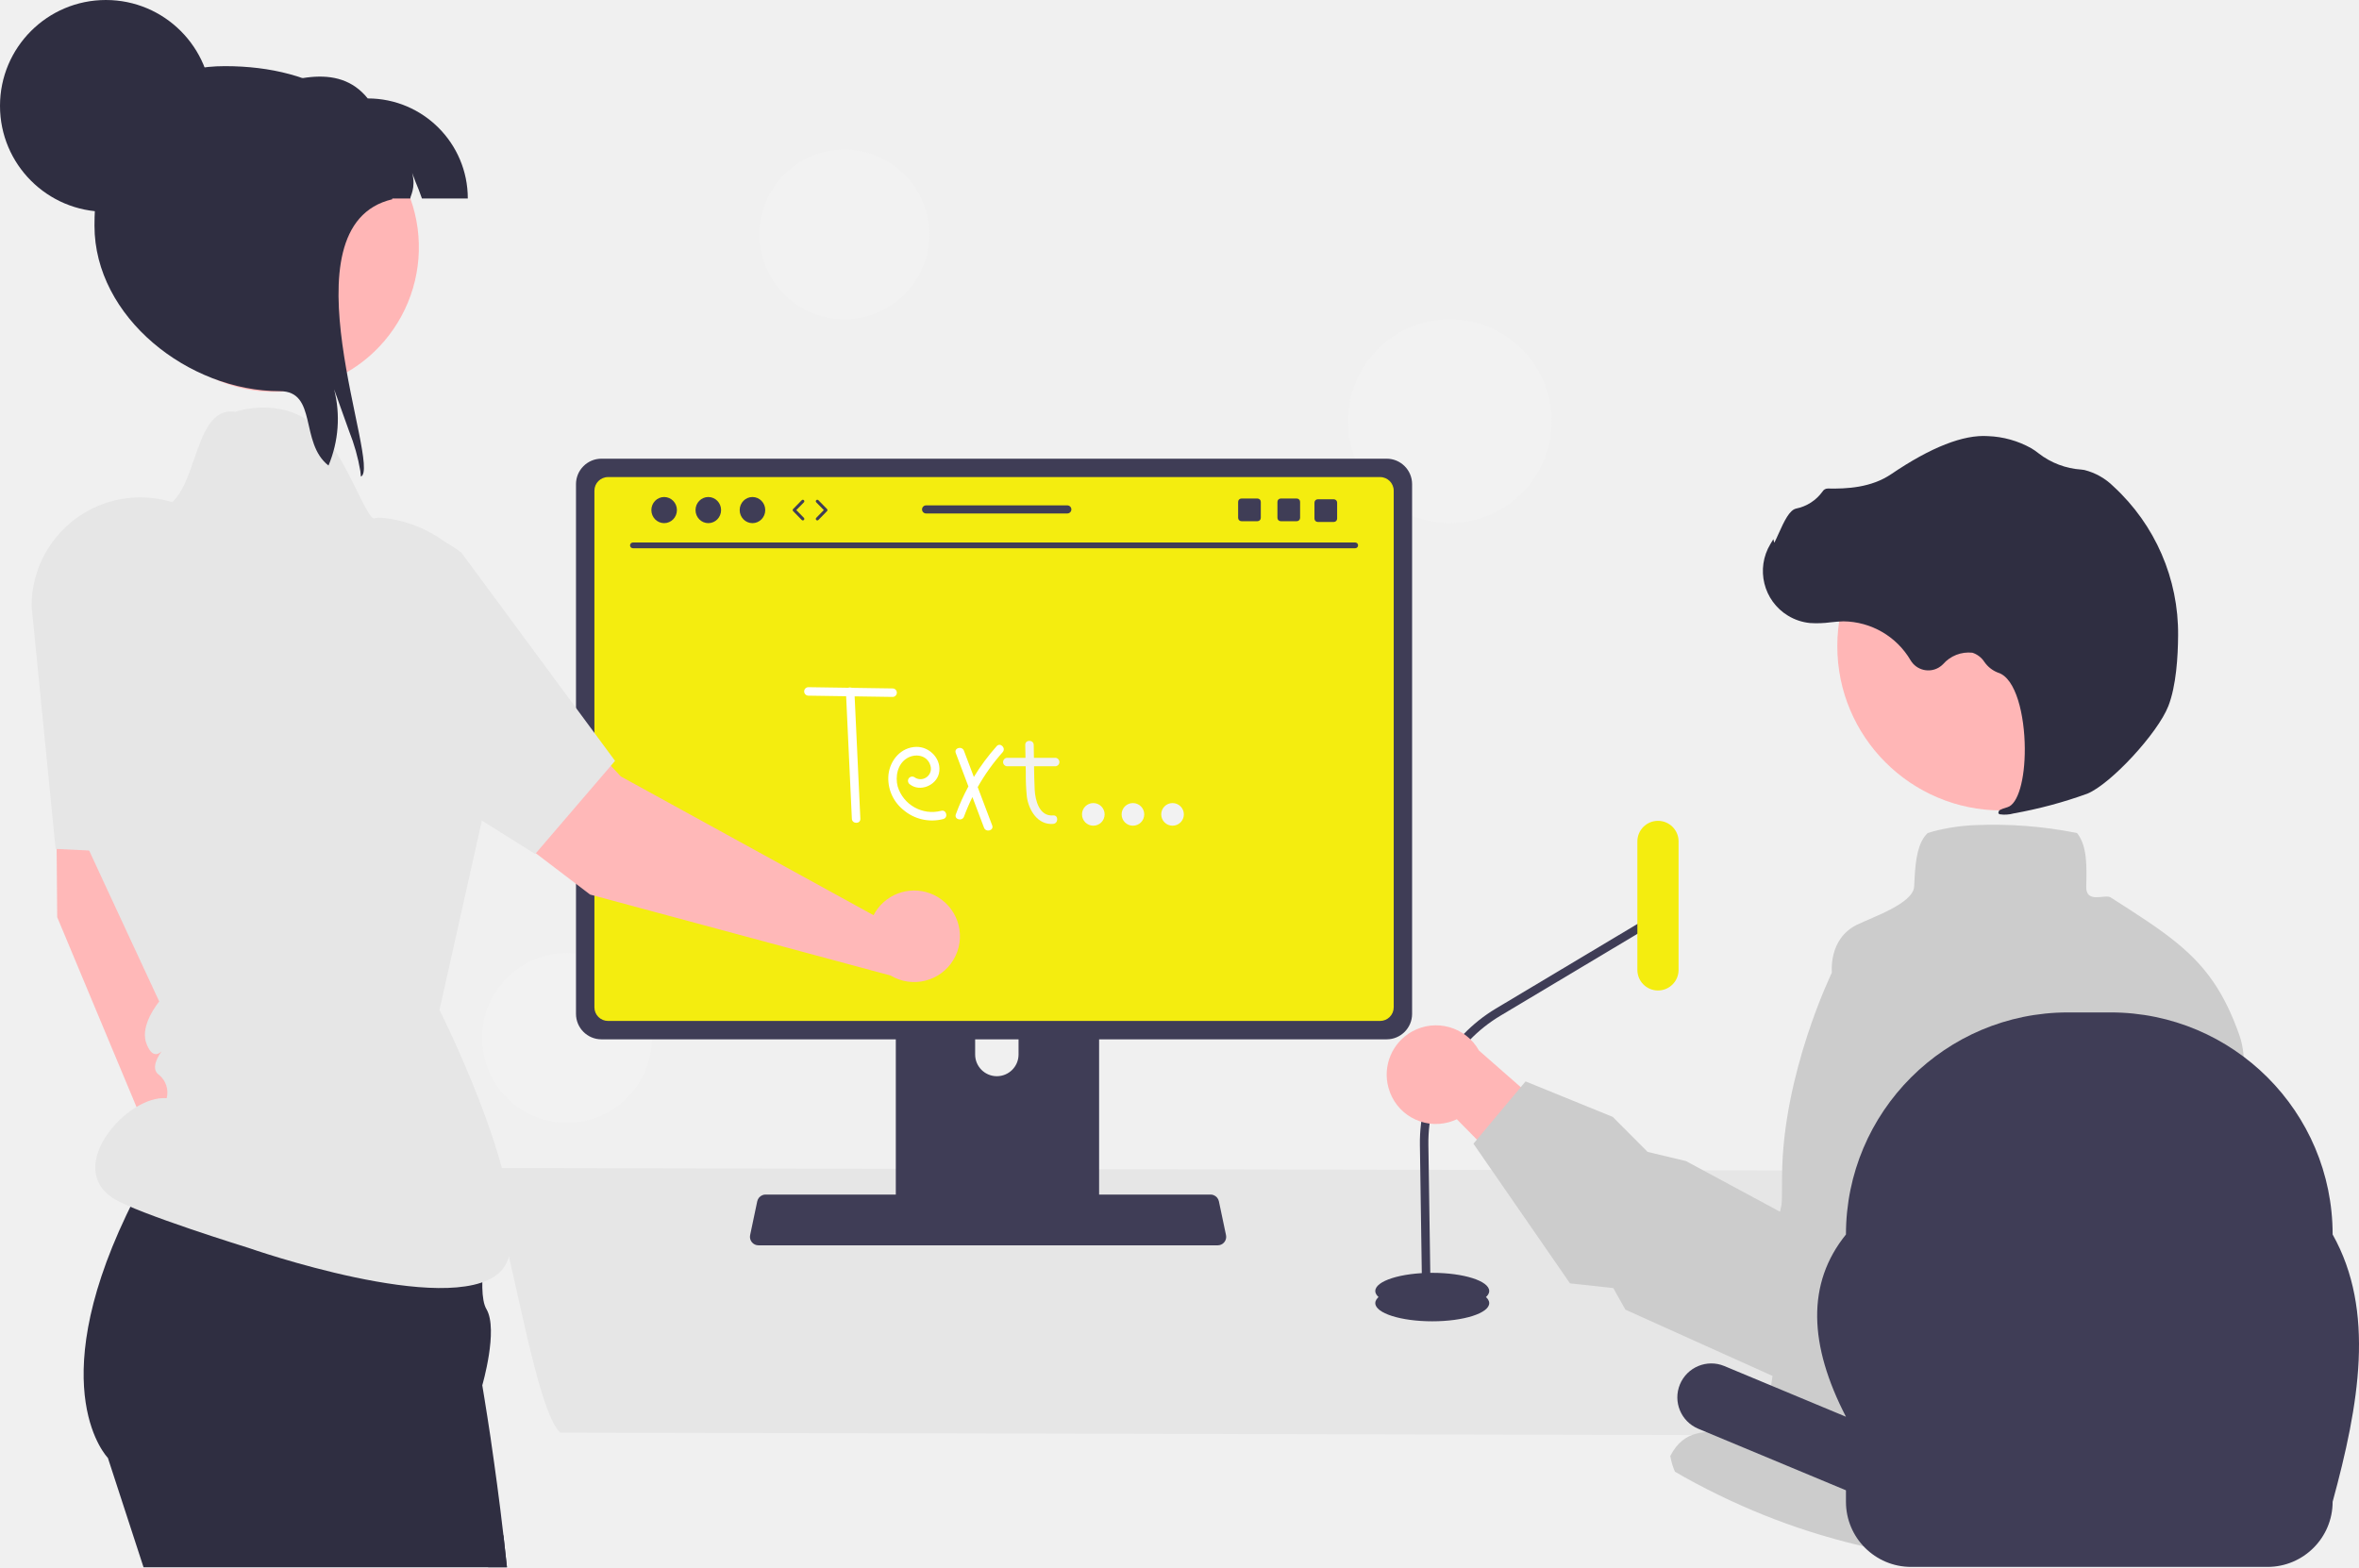
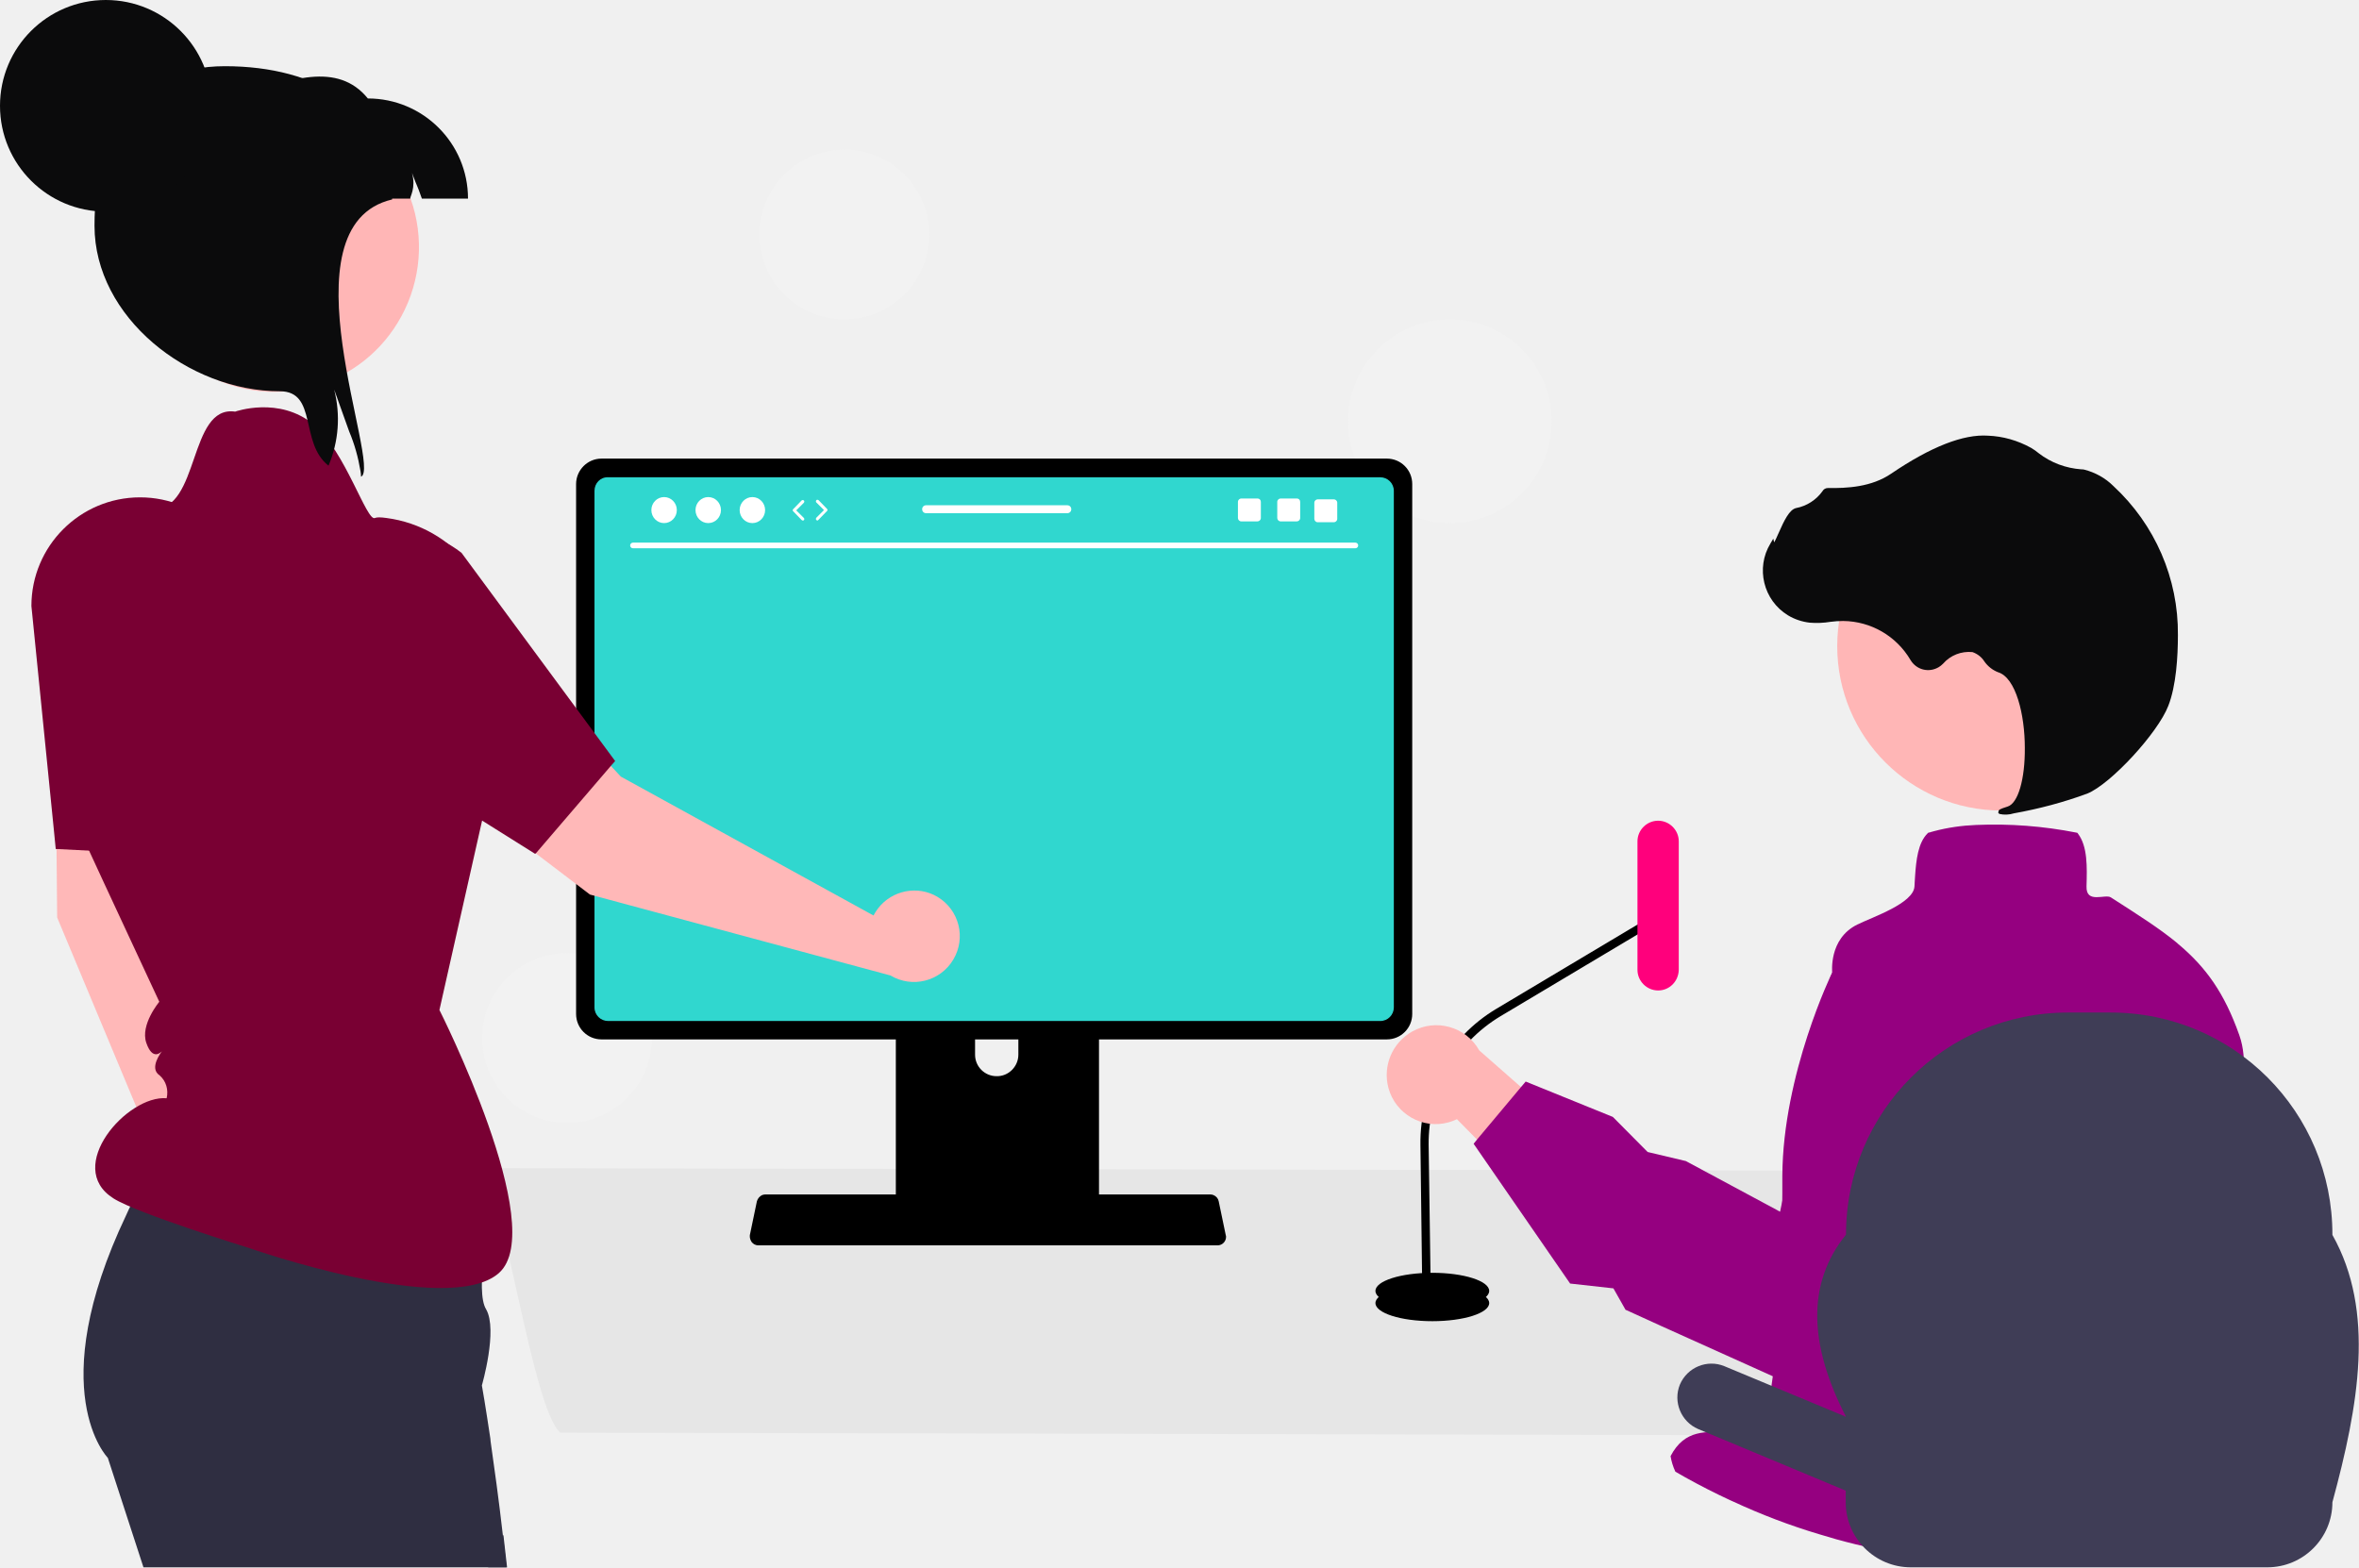
- <svg xmlns="http://www.w3.org/2000/svg" width="833.723" height="554" viewBox="0 0 833.723 554">
-   <circle cx="512.401" cy="148.87" r="36" fill="#f2f2f2" />
-   <circle cx="298.401" cy="82.87" r="30" fill="#f2f2f2" />
-   <circle cx="200.401" cy="366.87" r="30" fill="#f2f2f2" />
-   <path d="M169.909,412.87c8.69,10.3,18.09,84.556,28.12,93.536l470.58,1c10.03-8.98,19.43-83.236,28.12-93.536l-526.82-1Z" fill="#e6e6e6" />
-   <path d="M316.599,325.646v102.56h71.85v-102.56c.003-1.514-.983-2.853-2.43-3.3-.332-.11-.68-.164-1.03-.16h-64.92c-1.913-.004-3.466,1.544-3.47,3.457v.003Zm28.04,35.24c.039-4.236,3.505-7.638,7.741-7.599,4.181,.039,7.561,3.418,7.599,7.599v11.9c-.02,4.236-3.47,7.654-7.706,7.634-4.208-.02-7.614-3.426-7.634-7.634v-11.9Z" fill="#3f3d56" />
-   <path d="M203.569,171.126v187.26c.004,4.969,4.031,8.996,9,9H490.069c4.969-.004,8.996-4.031,9-9V171.126c-.012-4.964-4.036-8.984-9-8.99H212.569c-4.964,.006-8.988,4.026-9,8.99Z" fill="#3f3d56" />
-   <path d="M210.079,173.456v182.62c.005,2.655,2.155,4.805,4.81,4.81H487.759c2.655-.005,4.805-2.155,4.81-4.81V173.456c-0-2.658-2.152-4.814-4.81-4.82H214.889c-2.658,.006-4.81,2.162-4.81,4.82Z" fill="#f4ed0f" />
-   <path d="M265.719,439.086c.563,.706,1.418,1.115,2.32,1.11h162.34c1.65-.002,2.986-1.341,2.984-2.991-0-.205-.022-.409-.064-.609l-2.52-11.97c-.212-.992-.912-1.809-1.86-2.17-.338-.133-.697-.2-1.06-.2h-157.31c-.363-0-.722,.068-1.06,.2-.948,.361-1.648,1.178-1.86,2.17l-2.52,11.97c-.182,.88,.042,1.794,.61,2.49Z" fill="#3f3d56" />
-   <path d="M223.662,193.792h255.323c.561-.012,1.005-.477,.993-1.037-.012-.544-.45-.981-.993-.993H223.662c-.561,.012-1.005,.477-.993,1.037,.012,.544,.45,.981,.993,.993Z" fill="#3f3d56" />
-   <path d="M795.943,392.196c-.02-.05-.03-.09-.05-.13-.386-1.04-.837-2.056-1.35-3.04-2.91-5.47,.17-13.87-3.11-23.15-5.3-15.04-11.76-23.91-21.23-31.86-.28-.24-.56-.47-.85-.71l-.01-.01c-6.32-5.19-13.94-10.04-23.4-16.08-1.97-1.26-8.78,2.38-8.62-3.86,.18-6.93,.37-14.11-3.03-18.59l-.22-.29-.35-.09c-11.657-2.306-23.547-3.222-35.42-2.73h-.01c-5.041,.187-10.047,.922-14.93,2.19-.36,.1-.72,.2-1.07,.32-.27,.07-.54,.16-.81,.25l-.22,.08-.17,.16c-3.29,3.29-4.05,9.19-4.41,15.34v.01c-.07,1.12-.13,2.24-.18,3.36-.28,5.98-14.71,10.81-20.21,13.52-10.33,5.1-8.772,16.984-8.892,16.984,0,0-17.368,35.656-17.578,71.766-.01,2.01-.023,4.03-.04,6.06-.12,16.82-.44,33.93-1.7,49.52-.55,6.7-1.26,13.11-2.21,19.1-4.62,29.17-25.55,4.95-35.56,24.36,.329,1.909,.883,3.772,1.65,5.55,1.15,.68,2.33,1.34,3.5,2,5.19,2.89,10.477,5.587,15.86,8.09,.3,.14,.6,.28,.9,.41,9.874,4.569,20.052,8.451,30.46,11.62,2.03,.62,4.06,1.21,6.11,1.77,18.134,5.006,36.806,7.803,55.61,8.33,.076-.009,.153-.012,.23-.01,22.239-.615,44.332-3.799,65.84-9.49,.3-.08,.6-.16,.9-.24,1.41-.38,2.81-.76,4.21-1.16,12.378-3.522,24.505-7.872,36.3-13.02,.012,.439,.055,.877,.13,1.31,.01,.141,.03,.282,.06,.42,.02-.16,.04-.32,.05-.48,.06-.47,.11-.95,.16-1.43,6.12-59.68-6.59-110.35-16.34-136.15Z" fill="#ccc" />
-   <circle cx="707.419" cy="228.403" r="58.071" fill="#ffb6b6" />
-   <path d="M711.718,287.52c8.854-1.582,17.556-3.917,26.012-6.98,8.303-3.442,24.882-21.382,28.612-30.961h0c2.771-7.117,3.405-17.511,3.449-24.976,.187-19.993-8.113-39.127-22.837-52.652-2.85-2.836-6.413-4.848-10.313-5.825-.341-.062-.688-.108-1.036-.138-5.475-.356-10.718-2.34-15.057-5.697-.848-.685-1.744-1.308-2.682-1.864-4.672-2.605-9.895-4.066-15.24-4.266-8.683-.601-20.198,3.918-34.226,13.437-7.047,4.783-15.686,5.232-22.427,5.088-.766,.001-1.474,.409-1.859,1.071-2.248,3.119-5.594,5.272-9.365,6.025-2.292,.552-4.094,4.225-6.212,8.97-.481,1.077-1.041,2.334-1.47,3.116l-.327-1.278-1.027,1.696c-5.283,8.725-2.492,20.081,6.234,25.364,2.345,1.42,4.977,2.3,7.704,2.576,2.446,.166,4.902,.081,7.331-.252,1.481-.153,3.012-.31,4.504-.341,9.794,.094,18.818,5.326,23.765,13.779,2.056,3.456,6.525,4.591,9.981,2.535,.543-.323,1.041-.715,1.483-1.167,2.587-2.969,6.464-4.484,10.379-4.056,1.742,.568,3.236,1.717,4.231,3.255,1.176,1.701,2.833,3.012,4.758,3.768,6.447,1.879,9.457,15.181,9.526,26.746,.066,11.147-2.428,19.706-6.065,20.814-2.8,.852-3.087,1.119-3.196,1.665l-.097,.488,.403,.361c1.69,.265,3.417,.162,5.063-.302Z" fill="#2f2e41" />
-   <ellipse cx="506.191" cy="460.631" rx="20.132" ry="6.425" fill="#3f3d56" />
-   <ellipse cx="506.191" cy="456.347" rx="20.132" ry="6.425" fill="#3f3d56" />
-   <path d="M502.651,460.653l3-.045-.828-56.019c-.245-18.601,9.417-35.93,25.369-45.5l57.259-34.226-1.539-2.575-57.259,34.227c-16.871,10.121-27.089,28.447-26.83,48.119l.828,56.019Z" fill="#3f3d56" />
-   <path d="M585.966,350.117h0c-4.022,0-7.282-3.26-7.282-7.282v-45.405c0-4.022,3.26-7.282,7.282-7.282h-0c4.022,0,7.282,3.26,7.282,7.282v45.405c0,4.022-3.26,7.282-7.282,7.282Z" fill="#f4ed0f" />
-   <path d="M490.737,384.553c2.523,9.229,12.05,14.666,21.279,12.142,.984-.269,1.942-.624,2.864-1.062l43.183,43.879,6.682-31.286-42.032-36.872c-4.692-8.398-15.304-11.401-23.702-6.709-7.027,3.927-10.448,12.157-8.275,19.907h0Z" fill="#ffb6b6" />
-   <path d="M716.301,338.735l-.274-.153-31.487-10.828c-8.086-2.781-16.978-1.955-24.414,2.267-1.707,.966-3.312,2.101-4.791,3.388l-.01,.001c-4.934,4.262-8.333,10.025-9.678,16.405l-16.538,78.518-33.252-17.92-13.55-3.236-12.334-12.378-30.801-12.541-1.71,2.041-15.498,18.525-1.217,1.456,34.125,49.37,15.296,1.665,4.285,7.623,.303,.139,12.54,5.652,53.482,24.095,25.899-19.821,4.053-3.111c33.506-31.043,49.169-56.014,55.708-75.034,3.461-10.047,4.372-18.418,4.029-25.167-1.065-20.858-13.634-30.556-14.166-30.955Z" fill="#ccc" />
-   <path d="M745.901,357.87h-15c-43.354,0-78.5,35.146-78.5,78.5v0c-13.993,17.304-13.136,39.033,0,64.42l-42.995-17.925c-6.123-2.537-13.143,.37-15.68,6.492-2.529,6.104,.352,13.104,6.445,15.66l52.231,21.775v4.054c0,12.716,10.308,23.024,23.024,23.024h125.953c12.716,0,23.024-10.308,23.024-23.024,9.338-34.258,15.182-67.481,0-94.477-0-43.354-35.146-78.5-78.5-78.5Z" fill="#3f3d56" />
-   <circle cx="386.401" cy="287.87" r="4" fill="#f2f2f2" />
-   <circle cx="400.401" cy="287.87" r="4" fill="#f2f2f2" />
-   <circle cx="414.401" cy="287.87" r="4" fill="#f2f2f2" />
-   <path d="M285.661,245.905l29.857,.445c.828-.029,1.477-.724,1.448-1.552-.027-.788-.66-1.421-1.448-1.448l-29.857-.445c-.828,.029-1.477,.724-1.448,1.552,.027,.788,.66,1.421,1.448,1.448Z" fill="#fff" />
-   <path d="M321.633,277.301c3.533,2.727,9.213,.341,10.199-3.872,1.149-4.909-3.138-9.529-8.004-9.422-5.411,.118-9.236,4.67-9.822,9.792-.459,4.723,1.467,9.364,5.136,12.375,3.902,3.414,9.247,4.663,14.257,3.331,1.848-.545,1.061-3.441-.797-2.893-6.586,1.698-13.342-2.086-15.334-8.589-.941-3.538-.052-7.957,3.246-9.982,2.964-1.82,7.161-1.159,8.291,2.487,.671,1.92-.342,4.021-2.262,4.691-1.146,.401-2.416,.21-3.395-.509-.716-.413-1.631-.173-2.052,.538-.397,.718-.161,1.622,.538,2.052v0Z" fill="#fff" />
-   <path d="M352.241,263.763c-3.012,3.372-5.709,7.012-8.058,10.876l-3.506-9.266c-.677-1.789-3.578-1.013-2.893,.798,1.49,3.939,2.98,7.877,4.47,11.816-1.716,3.175-3.199,6.47-4.439,9.859-.664,1.816,2.235,2.599,2.893,.797,.865-2.352,1.855-4.655,2.967-6.9,1.365,3.608,2.73,7.216,4.095,10.824,.677,1.789,3.578,1.013,2.893-.798-1.708-4.515-3.416-9.03-5.124-13.545,2.489-4.418,5.447-8.555,8.823-12.34,1.284-1.435-.831-3.564-2.121-2.121Z" fill="#fff" />
-   <path d="M298.969,244.44l2.098,44.967c.09,1.922,3.09,1.933,3,0l-2.098-44.967c-.09-1.922-3.09-1.933-3,0v-0Z" fill="#fff" />
-   <path d="M372.968,267.87h-7.556c-.019-1.518-.039-3.036-.07-4.552-.039-1.928-3.039-1.934-3,0,.031,1.517,.061,3.035,.092,4.552h-6.474c-.828,.029-1.477,.724-1.448,1.552,.027,.788,.66,1.421,1.448,1.448h6.534c.013,.638,.026,1.275,.039,1.913-.042,2.951,.084,5.903,.379,8.84,.64,4.715,3.836,10.074,9.297,9.611,1.91-.162,1.927-3.163,0-3-4.928,.418-6.343-5.373-6.528-9.164-.133-2.729-.191-5.464-.23-8.2h7.517c.828-.029,1.476-.724,1.448-1.552-.028-.788-.66-1.42-1.448-1.448Z" fill="#f2f2f2" />
-   <path d="M78.671,407.591c-.972,.004-1.942,.096-2.897,.273l-15.902-100.666,15.93-96.91c2.187-13.302-6.823-25.858-20.125-28.045-12.004-1.974-23.629,5.194-27.257,16.805v0c-5.972,19.11-8.927,39.034-8.759,59.054l.556,66.091,42.392,101.502c1.062,8.873,9.116,15.205,17.99,14.143,8.873-1.062,15.205-9.116,14.143-17.99-.974-8.136-7.877-14.26-16.071-14.258v0Z" fill="#ffb8b8" />
-   <path d="M49.549,175.81c-21.188,.035-38.355,17.203-38.39,38.391l7.8,78.8,.7,7.06,.36,.021,27.39,1.36h.01l13.29,.659,2.28,.11,2.61-9.21,22.34-78.8c-.023-21.193-17.197-38.368-38.39-38.391Z" fill="#e6e6e6" />
-   <path d="M50.729,554l-12.6-38.66s-23.1-23.49,6.53-85.85c.65-1.38,1.33-2.771,2.04-4.19,1.24-2.49,2.567-5.044,3.98-7.66,2.14-3.8,4.31-7.729,6.76-11.79l2.24,.4,2.12,.37,7.25,1.28h.01l104.99,18.5s-1.93,8.619-2.97,17.869c-.83,7.591-1.1,15.271,.86,18.521,4.24,7.26-1.49,26.88-1.49,26.88,0,0,.32,1.9,.86,5.26v.011c.53,3.27,1.27,7.909,2.11,13.529,.04,.38,.09,.76,.15,1.141,1.33,9.1,2.92,20.59,4.34,32.939,.44,3.75,.86,7.58,1.26,11.45l-128.44-0Z" fill="#2f2e41" />
-   <path d="M20.803,196.193c2.636-7.271,8.796-12.698,16.341-14.397,5.504-1.565,11.231-2.191,16.943-1.852,16.72,.659,12.504-36.8,29.06-34.374,0,0,15.583-5.561,27.776,4.629,11.076,9.258,18.712,34.436,21.555,33.004,.604-.299,2.055-.267,4.085,.002,23.723,3.149,40.795,24.43,39.385,48.32l-1.205,20.422s8.518,12.823-3.842,35.46l-15.573,69.593s38.961,77.168,21,93-88.384-8.854-88.384-8.854c0,0-39.492-12.208-47.82-17.499-17.593-11.177,4.893-36.661,18.795-35.46,.748-2.964-.237-6.097-2.546-8.101-3.842-2.454,.463-8.009,.787-8.518-.37,.37-3.287,3.426-5.509-3.009s4.629-14.536,4.629-14.536l-19.35-41.663-15.23-32.914-1.852-3.796,3.177-20.479-.297-.615c-6.769-14.113-8.268-30.183-4.224-45.304,1.467-5.561,2.523-10.628,2.299-13.058Z" fill="#e6e6e6" />
-   <path d="M179.169,554h-6.68c1.85-3.97,3.68-7.82,5.42-11.45,.44,3.75,.86,7.58,1.26,11.45Z" fill="#2f2e41" />
-   <path d="M310.29,321.054c-.592,.771-1.113,1.594-1.558,2.458l-89.33-49.058-66.872-71.927c-9.179-9.873-24.623-10.435-34.495-1.256-8.909,8.283-10.359,21.861-3.4,31.839l0,0c11.453,16.421,25.398,30.956,41.33,43.08l52.597,40.023,106.209,28.624c7.666,4.593,17.604,2.101,22.196-5.565,4.593-7.666,2.101-17.604-5.565-22.196-7.03-4.211-16.097-2.503-21.112,3.978Z" fill="#ffb8b8" />
-   <path d="M189.374,301.609l26.518-30.933,1.477-1.73-54.318-73.611c-2.348-1.828-4.905-3.37-7.618-4.592l-.007-.007c-19.299-8.772-42.054-.238-50.826,19.061-7.364,16.201-2.626,35.338,11.445,46.232l15.853,9.941,57.237,35.91,.237-.272Z" fill="#e6e6e6" />
-   <path d="M141.78,111.909c-13.54,24.758-44.586,33.853-69.344,20.313-24.758-13.54-33.853-44.586-20.313-69.344,13.54-24.758,44.586-33.853,69.344-20.313,10.4,5.687,18.499,14.814,22.909,25.816,.234,.585,.444,1.169,.655,1.778,4.94,13.741,3.757,28.94-3.251,41.751Z" fill="#ffb6b6" />
-   <path d="M149.124,70.159c-2.199-6.152-1.24-2.947-3.462-9.075,1.45,5.426-.842,8.467-.632,9.075h-60.837V34.793c17.823-7.064,35.249-13.075,45.774,0,19.532,.001,35.365,15.834,35.366,35.366l-16.209-0Z" fill="#2f2e41" />
-   <path d="M127.558,168.466c-.047-.655-.117-1.333-.211-1.988-.817-4.805-2.142-9.509-3.953-14.034-1.754-4.935-3.532-9.894-5.309-14.829,2.289,8.959,1.591,18.42-1.988,26.945-10.268-7.999-3.789-26.29-17.215-26.29-32.278,0-65.492-26.173-65.492-58.475,0-32.278,13.847-56.416,46.125-56.416,32.302,0,58.498,14.782,59.13,47.061-39.763,9.356-3.579,94.753-11.087,98.027Z" fill="#2f2e41" />
-   <circle cx="37.424" cy="37.424" r="37.424" fill="#2f2e41" />
-   <ellipse cx="234.723" cy="180.304" rx="4.518" ry="4.619" fill="#3f3d56" />
-   <ellipse cx="250.331" cy="180.304" rx="4.518" ry="4.619" fill="#3f3d56" />
-   <ellipse cx="265.938" cy="180.304" rx="4.518" ry="4.619" fill="#3f3d56" />
-   <path d="M283.736,183.954c-.139,0-.277-.054-.382-.161l-3.049-3.116c-.203-.208-.203-.539,0-.747l3.049-3.116c.207-.211,.545-.214,.755-.008,.211,.206,.215,.545,.008,.755l-2.683,2.743,2.683,2.743c.206,.211,.203,.549-.008,.755-.104,.102-.239,.152-.374,.152Z" fill="#3f3d56" />
-   <path d="M288.858,183.954c-.135,0-.27-.051-.374-.152-.211-.206-.215-.544-.008-.755l2.683-2.743-2.683-2.743c-.206-.211-.203-.549,.008-.755,.211-.207,.549-.203,.755,.008l3.048,3.116c.203,.208,.203,.539,0,.747l-3.048,3.116c-.105,.107-.243,.161-.382,.161Z" fill="#3f3d56" />
-   <path d="M458.311,176.22h-5.669c-.646,0-1.17,.524-1.17,1.17v5.674c0,.646,.524,1.17,1.17,1.17h5.669c.646,0,1.175-.524,1.175-1.17v-5.674c0-.646-.529-1.17-1.175-1.17Z" fill="#3f3d56" />
-   <path d="M444.42,176.22h-5.669c-.646,0-1.17,.524-1.17,1.17v5.674c0,.646,.524,1.17,1.17,1.17h5.669c.646,0,1.175-.524,1.175-1.17v-5.674c0-.646-.529-1.17-1.175-1.17Z" fill="#3f3d56" />
-   <path d="M471.4,176.487h-5.669c-.646,0-1.17,.524-1.17,1.17v5.674c0,.646,.524,1.17,1.17,1.17h5.669c.646,0,1.175-.524,1.175-1.17v-5.674c0-.646-.529-1.17-1.175-1.17Z" fill="#3f3d56" />
-   <path d="M377.221,178.645h-49.926c-.791,0-1.427,.641-1.427,1.427s.636,1.426,1.427,1.426h49.926c.785,0,1.426-.641,1.426-1.426s-.641-1.427-1.426-1.427Z" fill="#3f3d56" />
+ <svg xmlns="http://www.w3.org/2000/svg" version="1.1" id="Capa_1" x="0px" y="0px" viewBox="0 0 833.7 554" style="enable-background:new 0 0 833.7 554;" xml:space="preserve">
+   <style type="text/css">
+ 	.st0{fill:#F2F2F2;}
+ 	.st1{fill:#E6E6E6;}
+ 	.st2{fill:#30D7CF;}
+ 	.st3{fill:#FFFFFF;}
+ 	.st4{fill:#950080;}
+ 	.st5{fill:#FFB6B6;}
+ 	.st6{fill:#0B0B0C;}
+ 	.st7{fill:#FF007C;}
+ 	.st8{fill:#3F3D56;}
+ 	.st9{fill:#FFB8B8;}
+ 	.st10{fill:#790033;}
+ 	.st11{fill:#2F2E41;}
+ </style>
+   <g>
+     <circle class="st0" cx="512.4" cy="148.9" r="36" />
+     <circle class="st0" cx="298.4" cy="82.9" r="30" />
+     <circle class="st0" cx="200.4" cy="366.9" r="30" />
+     <path class="st1" d="M169.9,412.9c8.7,10.3,18.1,84.6,28.1,93.5l470.6,1c10-9,19.4-83.2,28.1-93.5L169.9,412.9L169.9,412.9z" />
+     <path d="M316.6,325.6v102.6h71.8V325.6c0-1.5-1-2.9-2.4-3.3c-0.3-0.1-0.7-0.2-1-0.2h-64.9C318.2,322.2,316.6,323.7,316.6,325.6   L316.6,325.6z M344.6,360.9c0-4.2,3.5-7.6,7.7-7.6s7.6,3.4,7.6,7.6v11.9c0,4.2-3.5,7.7-7.7,7.6c-4.2,0-7.6-3.4-7.6-7.6V360.9z" />
+     <path d="M203.6,171.1v187.3c0,5,4,9,9,9h277.5c5,0,9-4,9-9V171.1c0-5-4-9-9-9H212.6C207.6,162.1,203.6,166.2,203.6,171.1z" />
+     <path class="st2" d="M210.1,173.5v182.6c0,2.7,2.2,4.8,4.8,4.8h272.9c2.7,0,4.8-2.2,4.8-4.8V173.5c0-2.7-2.2-4.8-4.8-4.8H214.9   C212.2,168.6,210.1,170.8,210.1,173.5z" />
+     <path d="M265.7,439.1c0.6,0.7,1.4,1.1,2.3,1.1h162.3c1.6,0,3-1.3,3-3c0-0.2,0-0.4-0.1-0.6l-2.5-12c-0.2-1-0.9-1.8-1.9-2.2   c-0.3-0.1-0.7-0.2-1.1-0.2H270.5c-0.4,0-0.7,0.1-1.1,0.2c-0.9,0.4-1.6,1.2-1.9,2.2l-2.5,12C264.9,437.5,265.2,438.4,265.7,439.1z" />
+     <path class="st3" d="M223.7,193.8H479c0.6,0,1-0.5,1-1s-0.4-1-1-1H223.7c-0.6,0-1,0.5-1,1S223.1,193.8,223.7,193.8z" />
+     <path class="st4" d="M795.9,392.2v-0.1c-0.4-1-0.8-2.1-1.4-3c-2.9-5.5,0.2-13.9-3.1-23.2c-5.3-15-11.8-23.9-21.2-31.9   c-0.3-0.2-0.6-0.5-0.8-0.7l0,0c-6.3-5.2-13.9-10-23.4-16.1c-2-1.3-8.8,2.4-8.6-3.9c0.2-6.9,0.4-14.1-3-18.6l-0.2-0.3l-0.4-0.1   c-11.7-2.3-23.5-3.2-35.4-2.7l0,0c-5,0.2-10,0.9-14.9,2.2c-0.4,0.1-0.7,0.2-1.1,0.3c-0.3,0.1-0.5,0.2-0.8,0.2l-0.2,0.1l-0.2,0.2   c-3.3,3.3-4,9.2-4.4,15.3l0,0c-0.1,1.1-0.1,2.2-0.2,3.4c-0.3,6-14.7,10.8-20.2,13.5c-10.3,5.1-8.8,17-8.9,17   c0,0-17.4,35.7-17.6,71.8c0,2,0,4,0,6.1c-0.1,16.8-0.4,33.9-1.7,49.5c-0.6,6.7-1.3,13.1-2.2,19.1c-4.6,29.2-25.5,5-35.6,24.4   c0.3,1.9,0.9,3.8,1.7,5.5c1.2,0.7,2.3,1.3,3.5,2c5.2,2.9,10.5,5.6,15.9,8.1c0.3,0.1,0.6,0.3,0.9,0.4c9.9,4.6,20.1,8.5,30.5,11.6   c2,0.6,4.1,1.2,6.1,1.8c18.1,5,36.8,7.8,55.6,8.3c0.1,0,0.2,0,0.2,0c22.2-0.6,44.3-3.8,65.8-9.5c0.3-0.1,0.6-0.2,0.9-0.2   c1.4-0.4,2.8-0.8,4.2-1.2c12.4-3.5,24.5-7.9,36.3-13c0,0.4,0.1,0.9,0.1,1.3c0,0.1,0,0.3,0.1,0.4c0-0.2,0-0.3,0-0.5   c0.1-0.5,0.1-1,0.2-1.4C818.4,468.7,805.7,418,795.9,392.2z" />
+     <circle class="st5" cx="707.4" cy="228.4" r="58.1" />
+     <path class="st6" d="M711.7,287.5c8.9-1.6,17.6-3.9,26-7c8.3-3.4,24.9-21.4,28.6-31l0,0c2.8-7.1,3.4-17.5,3.4-25   c0.2-20-8.1-39.1-22.8-52.7c-2.8-2.8-6.4-4.8-10.3-5.8c-0.3-0.1-0.7-0.1-1-0.1c-5.5-0.4-10.7-2.3-15.1-5.7   c-0.8-0.7-1.7-1.3-2.7-1.9c-4.7-2.6-9.9-4.1-15.2-4.3c-8.7-0.6-20.2,3.9-34.2,13.4c-7,4.8-15.7,5.2-22.4,5.1   c-0.8,0-1.5,0.4-1.9,1.1c-2.2,3.1-5.6,5.3-9.4,6c-2.3,0.6-4.1,4.2-6.2,9c-0.5,1.1-1,2.3-1.5,3.1l-0.3-1.3l-1,1.7   c-5.3,8.7-2.5,20.1,6.2,25.4c2.3,1.4,5,2.3,7.7,2.6c2.4,0.2,4.9,0.1,7.3-0.3c1.5-0.2,3-0.3,4.5-0.3c9.8,0.1,18.8,5.3,23.8,13.8   c2.1,3.5,6.5,4.6,10,2.5c0.5-0.3,1-0.7,1.5-1.2c2.6-3,6.5-4.5,10.4-4.1c1.7,0.6,3.2,1.7,4.2,3.3c1.2,1.7,2.8,3,4.8,3.8   c6.4,1.9,9.5,15.2,9.5,26.7c0.1,11.1-2.4,19.7-6.1,20.8c-2.8,0.9-3.1,1.1-3.2,1.7l-0.1,0.5l0.4,0.4   C708.3,288.1,710.1,288,711.7,287.5z" />
+     <ellipse cx="506.2" cy="460.6" rx="20.1" ry="6.4" />
+     <ellipse cx="506.2" cy="456.3" rx="20.1" ry="6.4" />
+     <path d="M502.7,460.7h3l-0.8-56c-0.2-18.6,9.4-35.9,25.4-45.5l57.3-34.2l-1.5-2.6l-57.3,34.2c-16.9,10.1-27.1,28.4-26.8,48.1   L502.7,460.7z" />
+     <path class="st7" d="M586,350.1L586,350.1c-4,0-7.3-3.3-7.3-7.3v-45.4c0-4,3.3-7.3,7.3-7.3l0,0c4,0,7.3,3.3,7.3,7.3v45.4   C593.2,346.9,590,350.1,586,350.1z" />
+     <path class="st5" d="M490.7,384.6c2.5,9.2,12.1,14.7,21.3,12.1c1-0.3,1.9-0.6,2.9-1.1l43.2,43.9l6.7-31.3l-42-36.9   c-4.7-8.4-15.3-11.4-23.7-6.7C492,368.6,488.6,376.8,490.7,384.6L490.7,384.6L490.7,384.6z" />
+     <path class="st4" d="M716.3,338.7l-0.3-0.2l-31.5-10.8c-8.1-2.8-17-2-24.4,2.3c-1.7,1-3.3,2.1-4.8,3.4l0,0   c-4.9,4.3-8.3,10-9.7,16.4l-16.5,78.5l-33.3-17.9l-13.5-3.2L570,394.8l-30.8-12.5l-1.7,2L522,402.8l-1.2,1.5l34.1,49.4l15.3,1.7   l4.3,7.6l0.3,0.1l12.5,5.7l53.5,24.1l25.9-19.8l4.1-3.1c33.5-31,49.2-56,55.7-75c3.5-10,4.4-18.4,4-25.2   C729.4,348.8,716.8,339.1,716.3,338.7z" />
+     <path class="st8" d="M745.9,357.9h-15c-43.4,0-78.5,35.1-78.5,78.5l0,0c-14,17.3-13.1,39,0,64.4l-43-17.9   c-6.1-2.5-13.1,0.4-15.7,6.5c-2.5,6.1,0.4,13.1,6.4,15.7l52.2,21.8v4.1c0,12.7,10.3,23,23,23h126c12.7,0,23-10.3,23-23   c9.3-34.3,15.2-67.5,0-94.5C824.4,393,789.3,357.9,745.9,357.9z" />
+     <path class="st9" d="M78.7,407.6c-1,0-1.9,0.1-2.9,0.3L59.9,307.2l15.9-96.9c2.2-13.3-6.8-25.9-20.1-28c-12-2-23.6,5.2-27.3,16.8   l0,0c-6,19.1-8.9,39-8.8,59.1l0.6,66.1l42.4,101.5c1.1,8.9,9.1,15.2,18,14.1s15.2-9.1,14.1-18C93.8,413.7,86.9,407.6,78.7,407.6   L78.7,407.6z" />
+     <path class="st10" d="M49.5,175.8c-21.2,0-38.4,17.2-38.4,38.4L19,293l0.7,7.1h0.4l27.4,1.4l0,0l13.3,0.7l2.3,0.1l2.6-9.2L88,214.3   C87.9,193,70.7,175.8,49.5,175.8z" />
+     <path class="st11" d="M50.7,554l-12.6-38.7c0,0-23.1-23.5,6.5-85.8c0.6-1.4,1.3-2.8,2-4.2c1.2-2.5,2.6-5,4-7.7   c2.1-3.8,4.3-7.7,6.8-11.8l2.2,0.4l2.1,0.4l7.2,1.3l0,0l105,18.5c0,0-1.9,8.6-3,17.9c-0.8,7.6-1.1,15.3,0.9,18.5   c4.2,7.3-1.5,26.9-1.5,26.9s0.3,1.9,0.9,5.3l0,0c0.5,3.3,1.3,7.9,2.1,13.5c0,0.4,0.1,0.8,0.1,1.1c1.3,9.1,2.9,20.6,4.3,32.9   c0.4,3.8,0.9,7.6,1.3,11.5C179.2,554,50.7,554,50.7,554z" />
+     <path class="st10" d="M20.8,196.2c2.6-7.3,8.8-12.7,16.3-14.4c5.5-1.6,11.2-2.2,16.9-1.9c16.7,0.7,12.5-36.8,29.1-34.4   c0,0,15.6-5.6,27.8,4.6c11.1,9.3,18.7,34.4,21.6,33c0.6-0.3,2.1-0.3,4.1,0c23.7,3.1,40.8,24.4,39.4,48.3l-1.2,20.4   c0,0,8.5,12.8-3.8,35.5L155.3,357c0,0,39,77.2,21,93s-88.4-8.9-88.4-8.9s-39.5-12.2-47.8-17.5C22.5,412.5,45,387,58.9,388.2   c0.7-3-0.2-6.1-2.5-8.1c-3.8-2.5,0.5-8,0.8-8.5c-0.4,0.4-3.3,3.4-5.5-3s4.6-14.5,4.6-14.5l-19.4-41.7l-15.2-32.9l-1.9-3.8l3.2-20.5   l-0.3-0.6c-6.8-14.1-8.3-30.2-4.2-45.3C20,203.7,21,198.6,20.8,196.2z" />
+     <path class="st11" d="M179.2,554h-6.7c1.9-4,3.7-7.8,5.4-11.5C178.3,546.3,178.8,550.1,179.2,554z" />
+     <path class="st9" d="M310.3,321.1c-0.6,0.8-1.1,1.6-1.6,2.5l-89.3-49.1l-66.9-71.9c-9.2-9.9-24.6-10.4-34.5-1.3   c-8.9,8.3-10.4,21.9-3.4,31.8l0,0c11.5,16.4,25.4,31,41.3,43.1l52.6,40l106.2,28.6c7.7,4.6,17.6,2.1,22.2-5.6s2.1-17.6-5.6-22.2   C324.4,312.9,315.3,314.6,310.3,321.1z" />
+     <path class="st10" d="M189.4,301.6l26.5-30.9l1.5-1.7l-54.3-73.6c-2.3-1.8-4.9-3.4-7.6-4.6l0,0c-19.3-8.8-42.1-0.2-50.8,19.1   C97.2,226,102,245.1,116,256l15.9,9.9l57.2,35.9L189.4,301.6z" />
+     <path class="st5" d="M141.8,111.9c-13.5,24.8-44.6,33.9-69.3,20.3S38.6,87.6,52.1,62.9S96.7,29,121.5,42.6   c10.4,5.7,18.5,14.8,22.9,25.8c0.2,0.6,0.4,1.2,0.7,1.8C150,83.9,148.8,99.1,141.8,111.9z" />
+     <path class="st6" d="M149.1,70.2c-2.2-6.2-1.2-2.9-3.5-9.1c1.5,5.4-0.8,8.5-0.6,9.1H84.2V34.8c17.8-7.1,35.2-13.1,45.8,0   c19.5,0,35.4,15.8,35.4,35.4C165.3,70.2,149.1,70.2,149.1,70.2z" />
+     <path class="st6" d="M127.6,168.5c0-0.7-0.1-1.3-0.2-2c-0.8-4.8-2.1-9.5-4-14c-1.8-4.9-3.5-9.9-5.3-14.8c2.3,9,1.6,18.4-2,26.9   c-10.3-8-3.8-26.3-17.2-26.3c-32.3,0-65.5-26.2-65.5-58.5s13.8-56.4,46.1-56.4s58.5,14.8,59.1,47.1   C98.9,79.8,135.1,165.2,127.6,168.5z" />
+     <circle class="st6" cx="37.4" cy="37.4" r="37.4" />
+     <ellipse class="st3" cx="234.7" cy="180.3" rx="4.5" ry="4.6" />
+     <ellipse class="st3" cx="250.3" cy="180.3" rx="4.5" ry="4.6" />
+     <ellipse class="st3" cx="265.9" cy="180.3" rx="4.5" ry="4.6" />
+     <path class="st3" d="M283.7,184c-0.1,0-0.3-0.1-0.4-0.2l-3-3.1c-0.2-0.2-0.2-0.5,0-0.7l3-3.1c0.2-0.2,0.5-0.2,0.8,0   c0.2,0.2,0.2,0.5,0,0.8l-2.7,2.7l2.7,2.7c0.2,0.2,0.2,0.5,0,0.8C284,183.9,283.9,184,283.7,184L283.7,184z" />
+     <path class="st3" d="M288.9,184c-0.1,0-0.3-0.1-0.4-0.2c-0.2-0.2-0.2-0.5,0-0.8l2.7-2.7l-2.7-2.7c-0.2-0.2-0.2-0.5,0-0.8   c0.2-0.2,0.5-0.2,0.8,0l3,3.1c0.2,0.2,0.2,0.5,0,0.7l-3,3.1C289.1,183.9,289,184,288.9,184L288.9,184z" />
+     <path class="st3" d="M458.3,176.2h-5.7c-0.6,0-1.2,0.5-1.2,1.2v5.7c0,0.6,0.5,1.2,1.2,1.2h5.7c0.6,0,1.2-0.5,1.2-1.2v-5.7   C459.5,176.7,459,176.2,458.3,176.2z" />
+     <path class="st3" d="M444.4,176.2h-5.7c-0.6,0-1.2,0.5-1.2,1.2v5.7c0,0.6,0.5,1.2,1.2,1.2h5.7c0.6,0,1.2-0.5,1.2-1.2v-5.7   C445.6,176.7,445.1,176.2,444.4,176.2z" />
+     <path class="st3" d="M471.4,176.5h-5.7c-0.6,0-1.2,0.5-1.2,1.2v5.7c0,0.6,0.5,1.2,1.2,1.2h5.7c0.6,0,1.2-0.5,1.2-1.2v-5.7   C472.6,177,472,176.5,471.4,176.5z" />
+     <path class="st3" d="M377.2,178.6h-49.9c-0.8,0-1.4,0.6-1.4,1.4s0.6,1.4,1.4,1.4h49.9c0.8,0,1.4-0.6,1.4-1.4S378,178.6,377.2,178.6   z" />
+   </g>
</svg>
